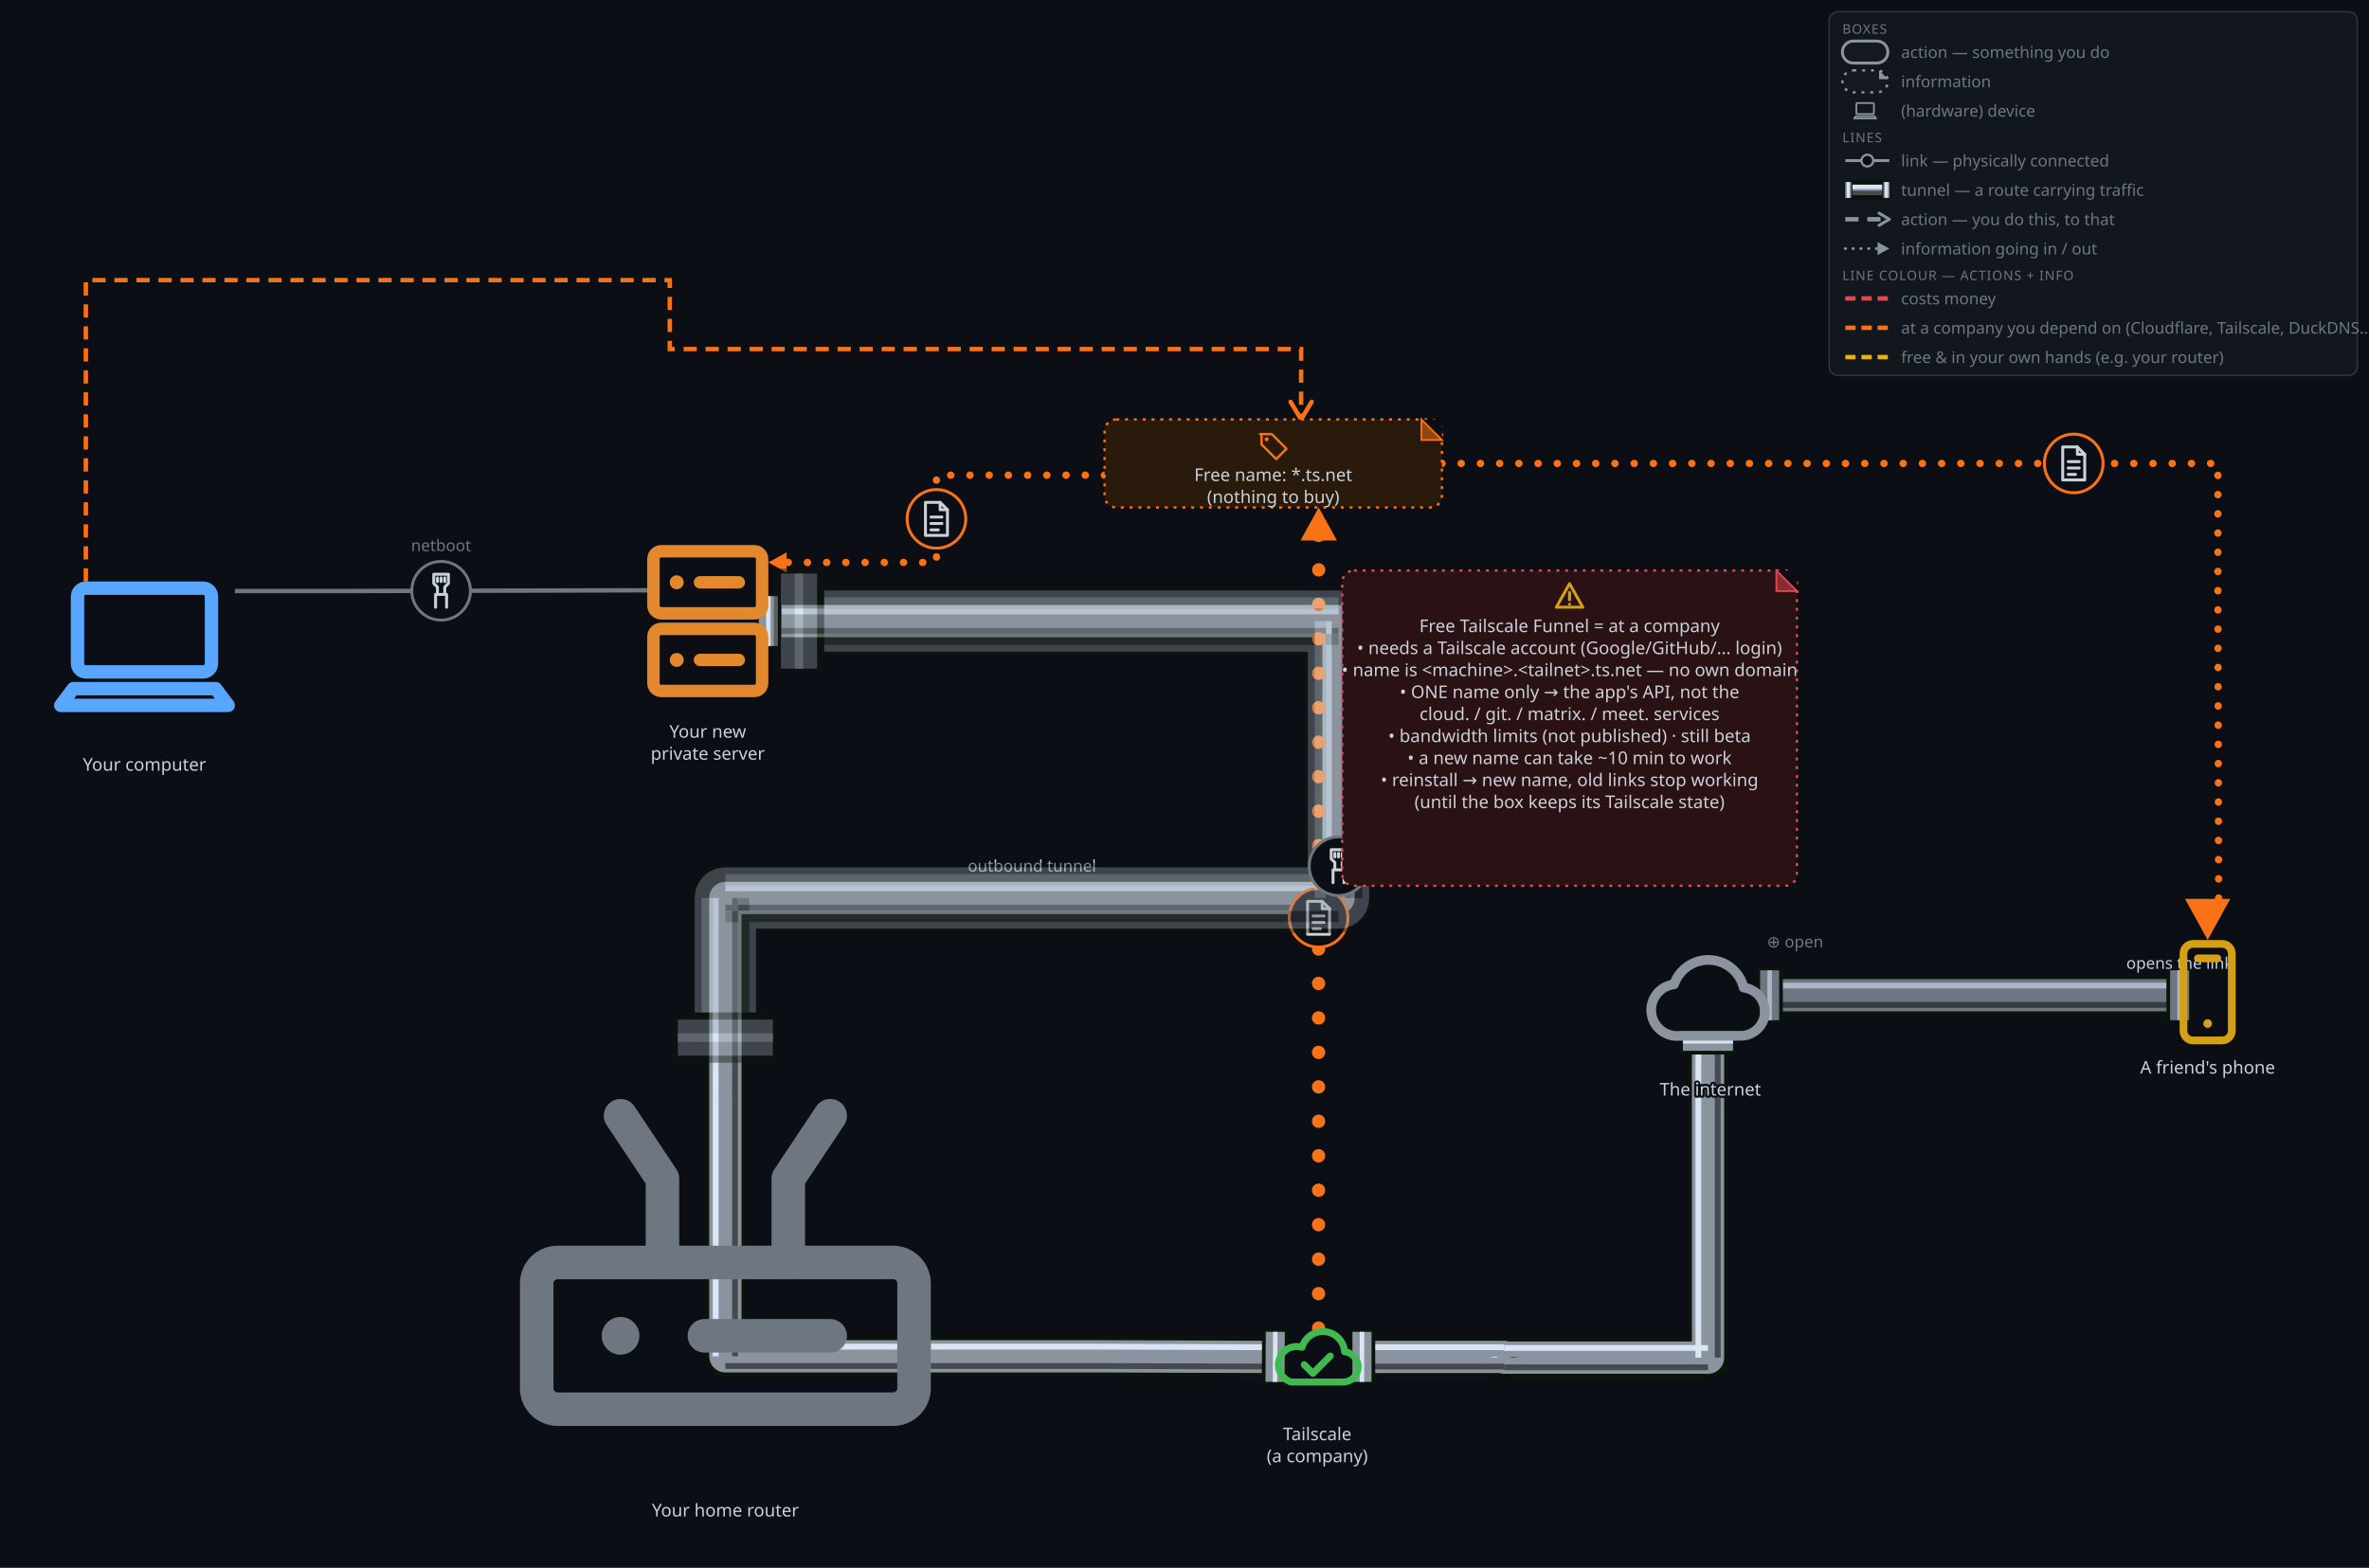
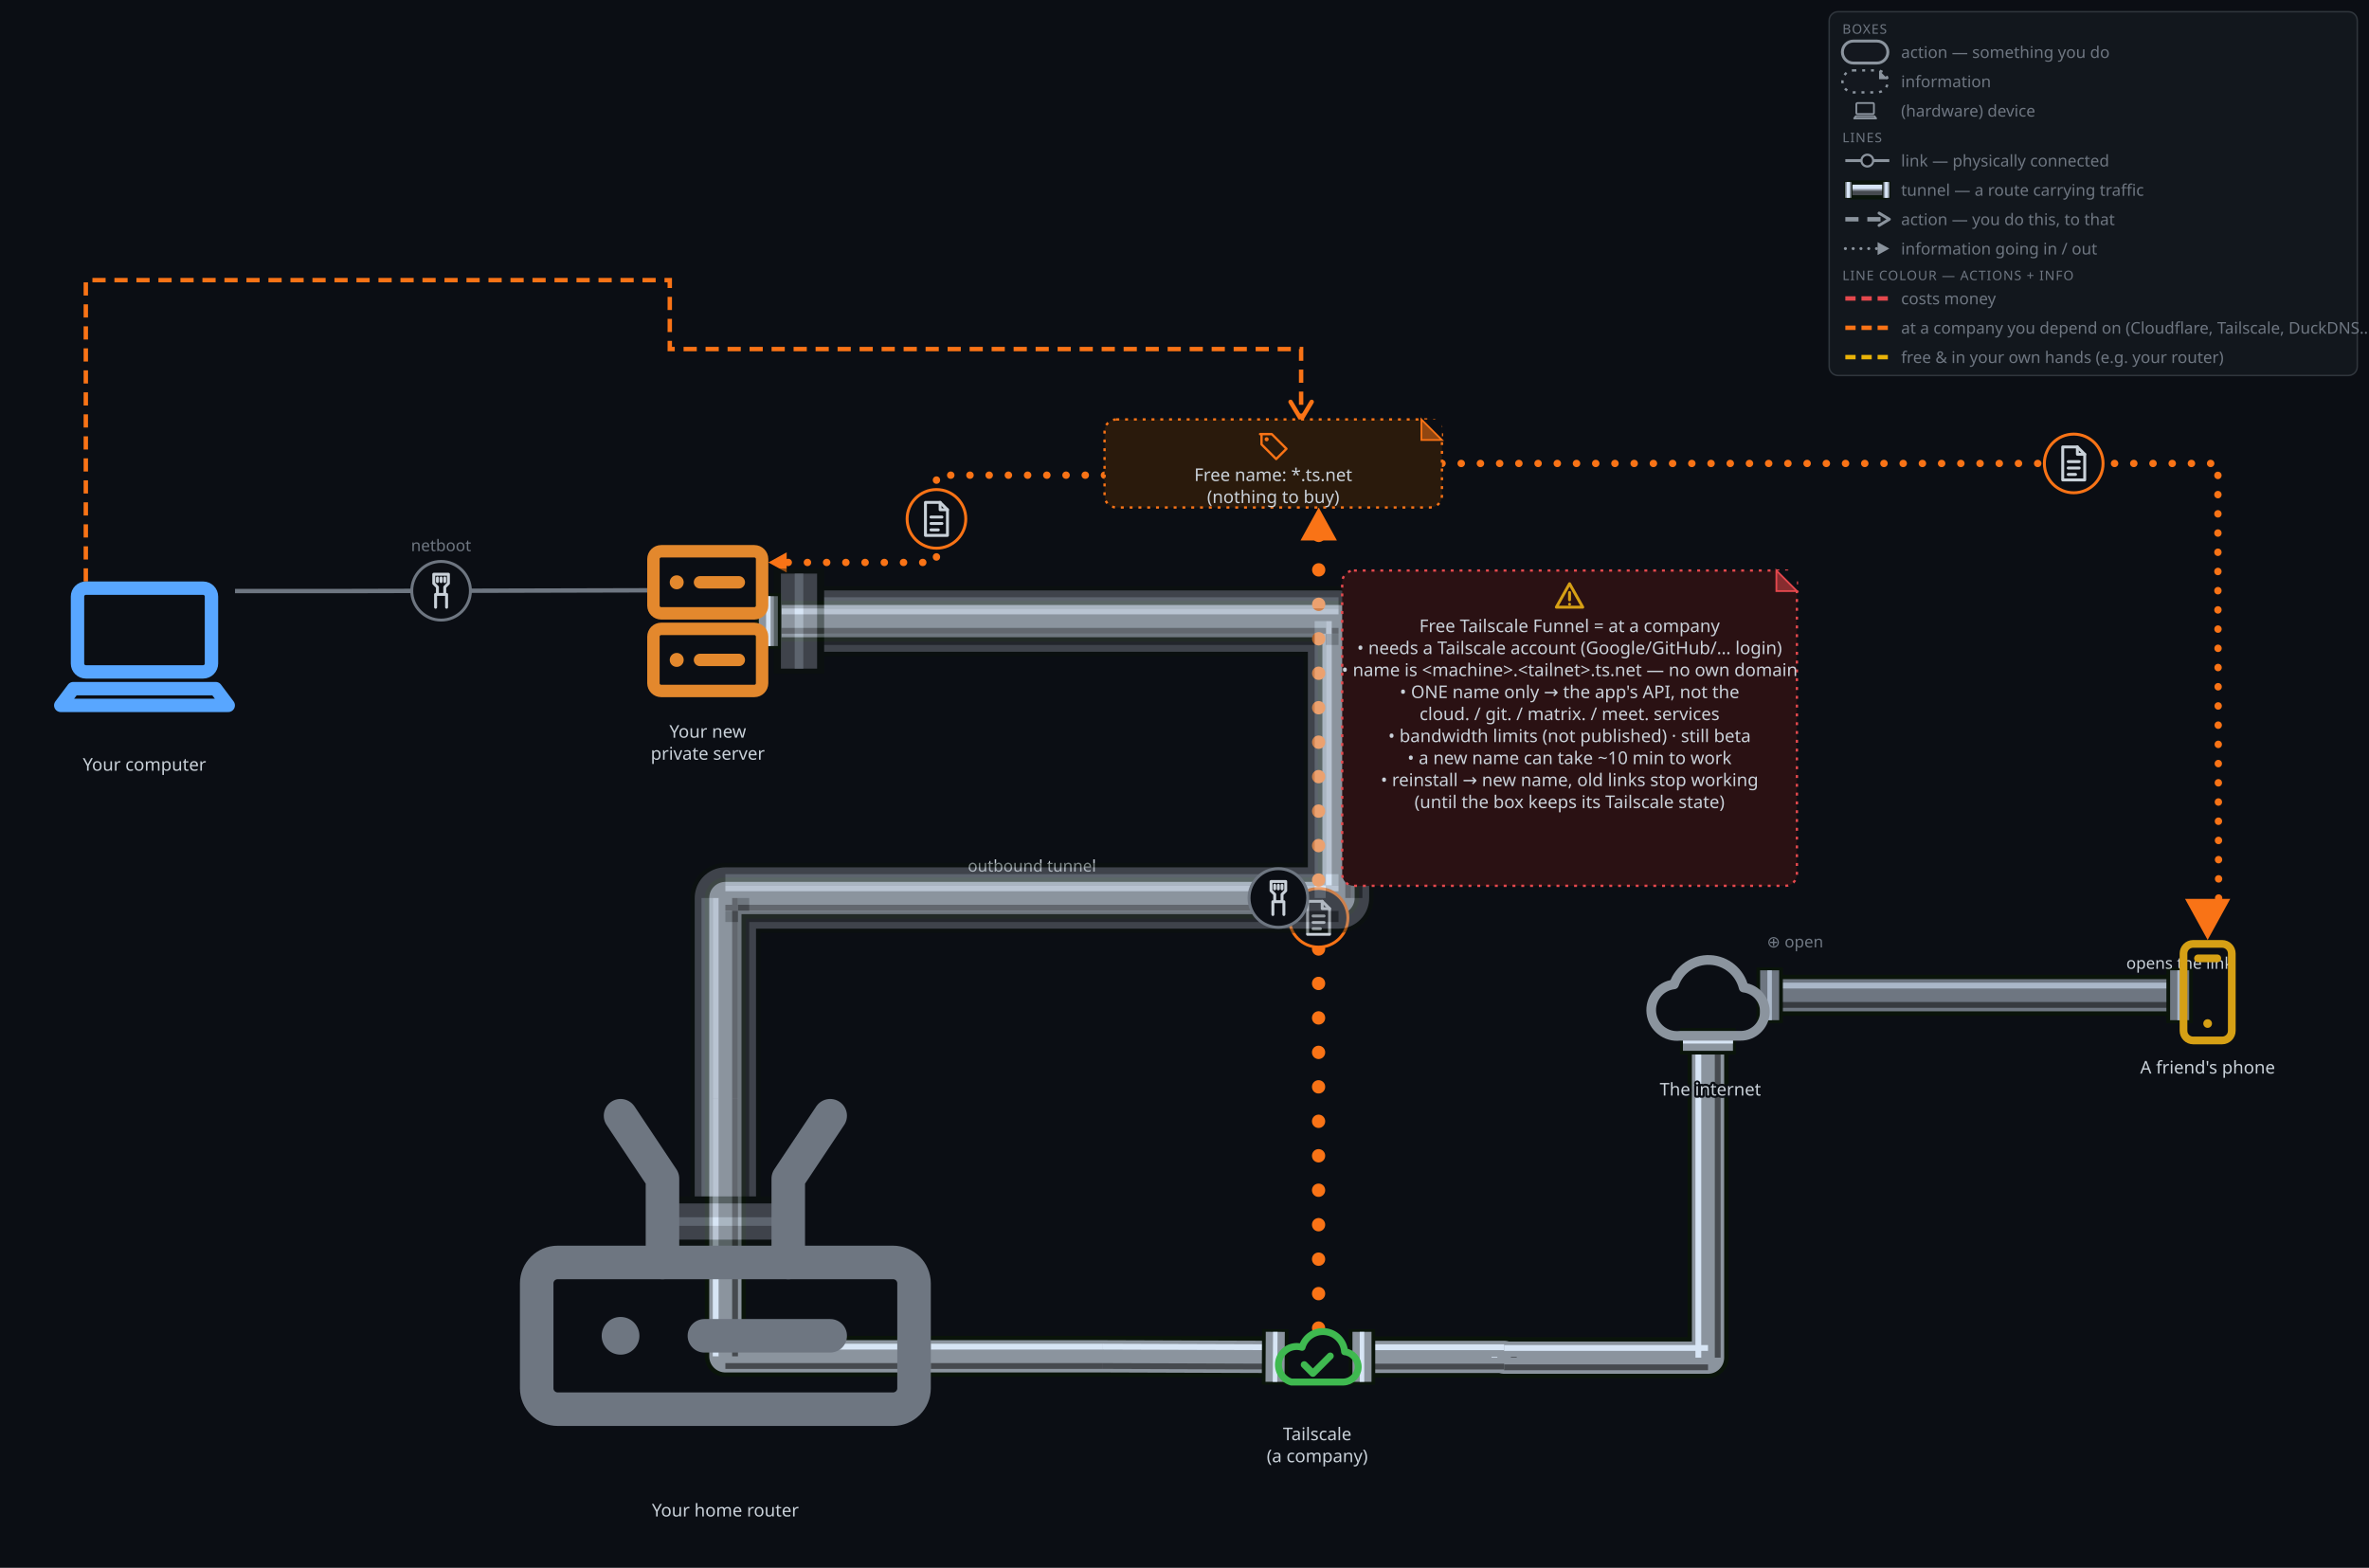
<svg xmlns="http://www.w3.org/2000/svg" viewBox="23 -421 1615 1069" width="1615" height="1069" font-family="ui-sans-serif, system-ui, sans-serif">
  <defs>
    <marker id="arrow" viewBox="0 0 10 10" refX="9" refY="5" markerWidth="7" markerHeight="7" orient="auto-start-reverse">
      <path d="M0,0 L10,5 L0,10 z" fill="#6e7681" />
    </marker>
    <symbol id="ic-laptop" data-bbox="1.2 4.2 21.6 15.6" viewBox="0 0 24 24" fill="none" stroke="currentColor" stroke-width="1.6" stroke-linecap="round" stroke-linejoin="round">
      <rect x="4" y="5" width="16" height="10" rx="1" />
      <path d="M2 19h20l-1.5-2H3.5L2 19Z" />
    </symbol>
    <symbol id="ic-server" data-bbox="4.2 2.2 15.6 19.6" viewBox="0 0 24 24" fill="none" stroke="currentColor" stroke-width="1.6" stroke-linecap="round" stroke-linejoin="round">
      <rect x="5" y="3" width="14" height="8" rx="1" />
      <rect x="5" y="13" width="14" height="8" rx="1" />
      <circle cx="8" cy="7" r=".9" fill="currentColor" stroke="none" />
      <circle cx="8" cy="17" r=".9" fill="currentColor" stroke="none" />
      <path d="M11 7h5M11 17h5" />
    </symbol>
    <symbol id="ic-router" data-bbox="2.2 5.2 19.6 15.6" viewBox="0 0 24 24" fill="none" stroke="currentColor" stroke-width="1.6" stroke-linecap="round" stroke-linejoin="round">
      <rect x="3" y="13" width="18" height="7" rx="1" />
      <circle cx="7" cy="16.5" r=".9" fill="currentColor" stroke="none" />
      <path d="M11 16.5h6M9 13V9M15 13V9M9 9l-2-3M15 9l2-3" />
    </symbol>
    <symbol id="ic-cloud" data-bbox="1.4 4.7 20.4 14.2" viewBox="0 0 24 24" fill="none" stroke="currentColor" stroke-width="1.6" stroke-linecap="round" stroke-linejoin="round">
      <path d="M7 18h10a4 4 0 0 0 .5-7.97A6 6 0 0 0 6 9.5 3.5 3.5 0 0 0 7 18Z" />
    </symbol>
    <symbol id="ic-phone" data-bbox="6.2 1.2 11.6 21.6" viewBox="0 0 24 24" fill="none" stroke="currentColor" stroke-width="1.6" stroke-linecap="round" stroke-linejoin="round">
      <rect x="7" y="2" width="10" height="20" rx="2" />
      <path d="M10 5h4" />
      <circle cx="12" cy="18.5" r=".9" fill="currentColor" stroke="none" />
    </symbol>
    <symbol id="ic-usb" data-bbox="8.2 2.6 7.6 19.2" viewBox="0 0 24 24" fill="none" stroke="currentColor" stroke-width="1.6" stroke-linecap="round" stroke-linejoin="round">
      <rect x="9" y="8" width="6" height="13" rx="1" />
      <path d="M10 8V4h4v4" />
      <path d="M12 11v4" />
      <circle cx="12" cy="4" r=".6" fill="currentColor" stroke="none" />
    </symbol>
    <symbol id="ic-ethernet" data-bbox="7.2 2.2 9.6 19.6" viewBox="0 0 24 24" fill="none" stroke="currentColor" stroke-width="1.6" stroke-linecap="round" stroke-linejoin="round">
      <path d="M8 3h8v5l-2 2v4h-4v-4L8 8V3Z" />
      <path d="M9 21v-7M15 21v-7" />
      <path d="M10 5v2M12 5v2M14 5v2" />
    </symbol>
    <symbol id="ic-wifi" data-bbox="3.2 5.4 17.6 15.4" viewBox="0 0 24 24" fill="none" stroke="currentColor" stroke-width="1.6" stroke-linecap="round" stroke-linejoin="round">
      <path d="M4 9a13 13 0 0 1 16 0" />
      <path d="M7 12.5a8.5 8.5 0 0 1 10 0" />
      <path d="M10 16a4 4 0 0 1 4 0" />
      <circle cx="12" cy="19" r="1" fill="currentColor" stroke="none" />
    </symbol>
    <symbol id="ic-safe" data-bbox="2.2 3.2 19.6 17.6" viewBox="0 0 24 24" fill="none" stroke="currentColor" stroke-width="1.6" stroke-linecap="round" stroke-linejoin="round">
      <rect x="3" y="4" width="18" height="16" rx="1.5" />
      <circle cx="11" cy="12" r="4" />
      <path d="M11 12l2-2" />
      <path d="M18 9v6" />
    </symbol>
    <symbol id="ic-relay" data-bbox="2.3 3.6 20 13.2" viewBox="0 0 24 24" fill="none" stroke="currentColor" stroke-width="1.6" stroke-linecap="round" stroke-linejoin="round">
      <path d="M6 16h12a3.5 3.5 0 0 0 .3-6.98A5 5 0 0 0 8.5 8 3 3 0 0 0 6 16Z" />
      <path d="M9 12l2 2 4-4" />
    </symbol>
    <symbol id="ic-tor" data-bbox="6.2 2.2 11.6 16.6" viewBox="0 0 24 24" fill="none" stroke="currentColor" stroke-width="1.6" stroke-linecap="round" stroke-linejoin="round">
      <path d="M12 3c-3 3-5 6-5 10a5 5 0 0 0 10 0c0-4-2-7-5-10Z" />
      <path d="M12 9c-1.5 1.5-2 3-2 4a2 2 0 0 0 4 0c0-1-.5-2.5-2-4Z" />
    </symbol>
    <symbol id="ic-onion" data-bbox="4.7 1.2 14.6 20.6" viewBox="0 0 24 24" fill="none" stroke="currentColor" stroke-width="1.6" stroke-linecap="round" stroke-linejoin="round">
      <path d="M12 21c-4 0-6.5-2.8-6.5-6 0-4.2 3.5-6.5 6.5-11 3 4.5 6.5 6.8 6.5 11 0 3.2-2.5 6-6.5 6Z" />
      <path d="M9.3 13.5c-.2 2 .6 4 2.7 4.5M14.7 13.5c.2 2-.6 4-2.7 4.5" />
      <path d="M12 4.5l1.6-2.5M12 4.5l-1.6-2.5" />
    </symbol>
    <symbol id="ic-gear" data-bbox="1.2 1.2 21.6 21.6" viewBox="0 0 24 24" fill="none" stroke="currentColor" stroke-width="1.6" stroke-linecap="round" stroke-linejoin="round">
      <circle cx="12" cy="12" r="3.2" />
      <path d="M12 2v3M12 19v3M2 12h3M19 12h3M4.9 4.9l2.1 2.1M17 17l2.1 2.1M19.1 4.9L17 7M7 17l-2.1 2.1" />
    </symbol>
    <symbol id="ic-block" data-bbox="1.9 1.9 20.2 20.2" viewBox="0 0 24 24" fill="none" stroke="#f85149" stroke-width="2.2" stroke-linecap="round">
      <circle cx="12" cy="12" r="9" />
      <path d="M5.6 5.6l12.8 12.8" />
    </symbol>
    <symbol id="ic-pipe" data-bbox="3.2 7.2 17.6 15.6" viewBox="0 0 24 24" fill="none" stroke="currentColor" stroke-width="1.6" stroke-linejoin="round">
      <rect x="4" y="8" width="16" height="5" rx="1" />
      <rect x="6.5" y="13" width="11" height="9" />
    </symbol>
    <symbol id="ic-gate" data-bbox="3.2 3.2 17.6 17.6" viewBox="0 0 24 24" fill="none" stroke="currentColor" stroke-width="1.6" stroke-linecap="round" stroke-linejoin="round">
      <rect x="4" y="4" width="16" height="16" rx="1" />
      <path d="M14 4v16" />
      <path d="M14 4l5 3v10l-5 3" />
      <circle cx="16.5" cy="12" r=".9" fill="currentColor" stroke="none" />
    </symbol>
    <symbol id="ic-warn" data-bbox="2 2 20 18" viewBox="0 0 24 24" fill="none" stroke="#d6a015" stroke-width="2" stroke-linecap="round" stroke-linejoin="round">
      <path d="M12 3l9 16H3L12 3Z" />
      <path d="M12 9v5" />
      <circle cx="12" cy="17" r="1" fill="#d6a015" stroke="none" />
    </symbol>
    <symbol id="ic-doc" data-bbox="5.2 2.2 13.6 19.6" viewBox="0 0 24 24" fill="none" stroke="currentColor" stroke-width="1.6" stroke-linecap="round" stroke-linejoin="round">
      <path d="M6 3h8l4 4v14H6V3Z" />
      <path d="M14 3v4h4" />
      <path d="M9 11h6M9 14.5h6M9 18h4" />
    </symbol>
    <symbol id="ic-port" data-bbox="2.1 3.1 19.8 17.8" viewBox="0 0 24 24" fill="none" stroke="currentColor" stroke-width="1.8" stroke-linecap="round" stroke-linejoin="round">
      <rect x="3" y="4" width="18" height="16" rx="2.5" />
      <path d="M7.5 16.5V10h2V8h5v2h2v6.5Z" />
      <path d="M10 13.5v1.5M12 13.5v1.5M14 13.5v1.5" />
    </symbol>
    <symbol id="ic-barrier" data-bbox="2 2.9 19.8 18.6" viewBox="0 0 24 24" stroke="none">
      <path d="M4 20V10.5a2 2 0 0 1 2-2h0a2 2 0 0 1 2 2V20Z" fill="#c9d1d9" />
      <rect x="2" y="19" width="8" height="2.5" rx=".8" fill="#c9d1d9" />
      <path d="M5.2 10.4L20.2 2.9L21.8 6.1L6.8 13.6Z" fill="#a3c55a" />
      <path d="M10.6 9.4l1.6-.8.6 2-1.6.8ZM14.4 7.5l1.6-.8.6 2-1.6.8ZM18.2 5.6l1.6-.8.6 2-1.6.8Z" fill="#0b0e14" />
      <circle cx="6.6" cy="11.9" r="1.1" fill="#0b0e14" />
    </symbol>
    <symbol id="ic-hammer" data-bbox="2.7 2.3 19.6 18.2" viewBox="0 0 24 24" fill="none" stroke="currentColor" stroke-width="1.8" stroke-linecap="round" stroke-linejoin="round">
      <path d="M10.2 6.8l3.6-3.6 4.6 4.6-3.6 3.6Z" />
      <path d="M12.2 8.8L3.6 17.4" />
      <path d="M15.4 14.6h4.2M17.5 14.6v5" />
      <path d="M12.8 19.6h8.6" />
    </symbol>
    <symbol id="ic-tag" data-bbox="2.2 3.2 19.6 18.6" viewBox="0 0 24 24" fill="none" stroke="currentColor" stroke-width="1.6" stroke-linecap="round" stroke-linejoin="round">
      <path d="M3 4h8l10 10-7 7L4 11V4Z" />
      <circle cx="7.5" cy="7.5" r="1.4" fill="currentColor" stroke="none" />
    </symbol>
    <symbol id="ic-cart" data-bbox="2.2 3.2 17.6 17.9" viewBox="0 0 24 24" fill="none" stroke="currentColor" stroke-width="1.6" stroke-linecap="round" stroke-linejoin="round">
      <path d="M3 4h2l2.2 10.5h10l1.8-7.5H6" />
      <circle cx="9.5" cy="19" r="1.3" />
      <circle cx="16.5" cy="19" r="1.3" />
    </symbol>
    <symbol id="ic-tornode" data-bbox="2.2 2.2 19.6 19.6" viewBox="0 0 24 24" fill="none" stroke="currentColor" stroke-width="1.6" stroke-linecap="round" stroke-linejoin="round">
      <circle cx="12" cy="12" r="4" />
      <path d="M12 3v3M12 18v3M3 12h3M18 12h3M5.6 5.6l2.1 2.1M16.3 16.3l2.1 2.1M18.4 5.6l-2.1 2.1M7.7 16.3l-2.1 2.1" />
    </symbol>
  </defs>
  <rect x="23" y="-421" width="1615" height="1069" fill="#0b0e14" />
  <path d="M 183.2 -18.0 L 257.7 -18.0 L 464.2 -18.5" fill="none" stroke="#6e7681" stroke-width="3" />
  <circle cx="323.7" cy="-18.2" r="20" fill="#0b0e14" stroke="#6e7681" stroke-width="2" />
  <use href="#ic-ethernet" x="308.7" y="-33.2" width="30" height="30" style="color:#c9d1d9" />
  <text x="323.7" y="-45.2" text-anchor="middle" font-size="11" paint-order="stroke" stroke="#0b0e14" stroke-width="3" stroke-linejoin="round" fill="#6e7681">netboot</text>
  <path d="M 1508.9 257.6 L 1229.4 257.6" fill="none" stroke="#0a140a" stroke-width="28" stroke-linejoin="round" />
  <path d="M 1508.9 257.6 L 1229.4 257.6" fill="none" stroke="#6e7681" stroke-width="22" stroke-linejoin="round" />
  <line x1="1508.9" y1="251.0" x2="1229.4" y2="251.0" stroke="#aab7c8" stroke-width="3.96" />
  <line x1="1508.9" y1="264.2" x2="1229.4" y2="264.2" stroke="#373b40" stroke-width="3.96" />
  <line x1="1508.9" y1="238.7" x2="1508.9" y2="276.5" stroke="#0a140a" stroke-width="18.04" />
  <line x1="1508.9" y1="240.6" x2="1508.9" y2="274.6" stroke="#6e7681" stroke-width="12.98" />
  <line x1="1508.9" y1="240.6" x2="1508.9" y2="274.6" stroke="#aab7c8" stroke-width="3.08" />
  <line x1="1229.4" y1="276.5" x2="1229.4" y2="238.7" stroke="#0a140a" stroke-width="18.04" />
  <line x1="1229.4" y1="274.6" x2="1229.4" y2="240.6" stroke="#6e7681" stroke-width="12.98" />
  <line x1="1229.4" y1="274.6" x2="1229.4" y2="240.6" stroke="#aab7c8" stroke-width="3.08" />
  <text x="1508.9" y="239.6" text-anchor="middle" font-size="11" fill="#c9d1d9">opens the link</text>
  <path d="M 546.8 2.5 L 935.5 2.5 L 935.5 191.3 L 517.5 191.3 L 517.5 328.3 L 517.5 439.8 L 517.5 503.8 L 657.6 503.8 L 774.9 503.8 L 892.3 504.2" fill="none" stroke="#0a140a" stroke-width="28" stroke-linejoin="round" />
  <path d="M 546.8 2.5 L 935.5 2.5 L 935.5 191.3 L 517.5 191.3 L 517.5 328.3 L 517.5 439.8 L 517.5 503.8 L 657.6 503.8 L 774.9 503.8 L 892.3 504.2" fill="none" stroke="#8b949e" stroke-width="22" stroke-linejoin="round" />
  <line x1="546.8" y1="-4.1" x2="935.5" y2="-4.1" stroke="#d7e5f5" stroke-width="3.96" />
  <line x1="546.8" y1="9.1" x2="935.5" y2="9.1" stroke="#464a4f" stroke-width="3.96" />
  <line x1="928.9" y1="2.5" x2="928.9" y2="191.3" stroke="#d7e5f5" stroke-width="3.96" />
  <line x1="942.1" y1="2.5" x2="942.1" y2="191.3" stroke="#464a4f" stroke-width="3.96" />
  <line x1="935.5" y1="184.7" x2="517.5" y2="184.7" stroke="#d7e5f5" stroke-width="3.96" />
  <line x1="935.5" y1="197.9" x2="517.5" y2="197.9" stroke="#464a4f" stroke-width="3.96" />
  <line x1="510.9" y1="191.3" x2="510.9" y2="328.3" stroke="#d7e5f5" stroke-width="3.96" />
  <line x1="524.1" y1="191.3" x2="524.1" y2="328.3" stroke="#464a4f" stroke-width="3.96" />
  <line x1="510.9" y1="328.3" x2="510.9" y2="439.8" stroke="#d7e5f5" stroke-width="3.96" />
  <line x1="524.1" y1="328.3" x2="524.1" y2="439.8" stroke="#464a4f" stroke-width="3.96" />
  <line x1="510.9" y1="439.8" x2="510.9" y2="503.8" stroke="#d7e5f5" stroke-width="3.96" />
  <line x1="524.1" y1="439.8" x2="524.1" y2="503.8" stroke="#464a4f" stroke-width="3.96" />
  <line x1="517.5" y1="497.2" x2="657.6" y2="497.2" stroke="#d7e5f5" stroke-width="3.96" />
  <line x1="517.5" y1="510.4" x2="657.6" y2="510.4" stroke="#464a4f" stroke-width="3.96" />
  <line x1="657.6" y1="497.2" x2="774.9" y2="497.2" stroke="#d7e5f5" stroke-width="3.96" />
  <line x1="657.6" y1="510.4" x2="774.9" y2="510.4" stroke="#464a4f" stroke-width="3.96" />
  <line x1="774.9" y1="497.2" x2="892.3" y2="497.6" stroke="#d7e5f5" stroke-width="3.96" />
  <line x1="774.9" y1="510.4" x2="892.3" y2="510.8" stroke="#464a4f" stroke-width="3.96" />
  <line x1="546.8" y1="21.4" x2="546.8" y2="-16.4" stroke="#0a140a" stroke-width="18.04" />
  <line x1="546.8" y1="19.5" x2="546.8" y2="-14.5" stroke="#8b949e" stroke-width="12.98" />
  <line x1="546.8" y1="19.5" x2="546.8" y2="-14.5" stroke="#d7e5f5" stroke-width="3.08" />
  <line x1="892.4" y1="485.3" x2="892.2" y2="523.1" stroke="#0a140a" stroke-width="18.04" />
  <line x1="892.4" y1="487.1" x2="892.2" y2="521.2" stroke="#8b949e" stroke-width="12.98" />
  <line x1="892.4" y1="487.1" x2="892.2" y2="521.2" stroke="#d7e5f5" stroke-width="3.08" />
  <text x="726.5" y="173.3" text-anchor="middle" font-size="11" fill="#c9d1d9">outbound tunnel</text>
  <path d="M 951.5 504.2 L 1048.4 504.2 L 1048.4 504.7 L 1187.4 504.7 L 1187.4 289.0" fill="none" stroke="#0a140a" stroke-width="28" stroke-linejoin="round" />
  <path d="M 951.5 504.2 L 1048.4 504.2 L 1048.4 504.7 L 1187.4 504.7 L 1187.4 289.0" fill="none" stroke="#8b949e" stroke-width="22" stroke-linejoin="round" />
  <line x1="951.5" y1="497.6" x2="1048.4" y2="497.6" stroke="#d7e5f5" stroke-width="3.96" />
  <line x1="951.5" y1="510.8" x2="1048.4" y2="510.8" stroke="#464a4f" stroke-width="3.96" />
  <line x1="1041.8" y1="504.2" x2="1041.8" y2="504.7" stroke="#d7e5f5" stroke-width="3.96" />
  <line x1="1055.0" y1="504.2" x2="1055.0" y2="504.7" stroke="#464a4f" stroke-width="3.96" />
  <line x1="1048.4" y1="498.1" x2="1187.4" y2="498.1" stroke="#d7e5f5" stroke-width="3.96" />
  <line x1="1048.4" y1="511.3" x2="1187.4" y2="511.3" stroke="#464a4f" stroke-width="3.96" />
  <line x1="1180.8" y1="504.7" x2="1180.8" y2="289.0" stroke="#d7e5f5" stroke-width="3.96" />
  <line x1="1194.0" y1="504.7" x2="1194.0" y2="289.0" stroke="#464a4f" stroke-width="3.96" />
  <line x1="951.5" y1="523.1" x2="951.5" y2="485.3" stroke="#0a140a" stroke-width="18.04" />
  <line x1="951.5" y1="521.2" x2="951.5" y2="487.1" stroke="#8b949e" stroke-width="12.98" />
  <line x1="951.5" y1="521.2" x2="951.5" y2="487.1" stroke="#d7e5f5" stroke-width="3.08" />
  <line x1="1168.4" y1="289.0" x2="1206.3" y2="289.0" stroke="#0a140a" stroke-width="18.04" />
  <line x1="1170.3" y1="289.0" x2="1204.4" y2="289.0" stroke="#8b949e" stroke-width="12.98" />
  <line x1="1170.3" y1="289.0" x2="1204.4" y2="289.0" stroke="#d7e5f5" stroke-width="3.08" />
  <path d="M 921.9 484.6 L 921.9 204.8 L 922.0 -57.0" fill="none" stroke="#f97316" stroke-width="9" stroke-dasharray="0.1 23.4" stroke-linecap="round" />
  <polygon points="922.0,-75.0 934.4,-52.5 909.6,-52.5" fill="#f97316" />
  <circle cx="921.9" cy="204.8" r="20" fill="#0b0e14" stroke="#f97316" stroke-width="2" />
  <use href="#ic-doc" x="906.9" y="189.8" width="30" height="30" style="color:#c9d1d9" />
  <path d="M 81.5 -24.5 L 81.5 -230.0 L 479.6 -230.0 L 479.6 -183.0 L 910.0 -183.0 L 910.0 -136.8" fill="none" stroke="#f97316" stroke-width="3" stroke-dasharray="9 6" />
  <polyline points="902.8,-147.0 910.0,-135.0 917.2,-147.0" fill="none" stroke="#f97316" stroke-width="3" stroke-linecap="round" stroke-linejoin="round" />
  <path d="M 776.0 -97.0 L 661.4 -97.0 L 661.4 -37.5 L 556.8 -37.5" fill="none" stroke="#f97316" stroke-width="5" stroke-dasharray="0.1 13" stroke-linecap="round" />
  <polygon points="546.8,-37.5 559.3,-44.4 559.3,-30.6" fill="#f97316" />
  <circle cx="661.4" cy="-67.2" r="20" fill="#0b0e14" stroke="#f97316" stroke-width="2" />
  <use href="#ic-doc" x="646.4" y="-82.2" width="30" height="30" style="color:#c9d1d9" />
  <path d="M 1006.0 -105.0 L 1535.0 -105.0 L 1535.0 -13.0 L 1535.5 199.5 L 1528.0 199.5 L 1528.0 199.5" fill="none" stroke="#f97316" stroke-width="5" stroke-dasharray="0.1 13" stroke-linecap="round" />
  <polygon points="1528.0,219.9 1512.6,191.9 1543.4,191.9" fill="#f97316" />
  <circle cx="1436.7" cy="-105.0" r="20" fill="#0b0e14" stroke="#f97316" stroke-width="2" />
  <use href="#ic-doc" x="1421.7" y="-120.0" width="30" height="30" style="color:#c9d1d9" />
  <g opacity="0.4">
-     <path d="M 567.7 2.5 L 935.5 2.5 L 935.5 191.3 L 517.5 191.3 L 517.5 286.5" fill="none" stroke="#0a140a" stroke-width="47.8" stroke-linejoin="round" />
-     <path d="M 567.7 2.5 L 935.5 2.5 L 935.5 191.3 L 517.5 191.3 L 517.5 286.5" fill="none" stroke="#8b949e" stroke-width="41.8" stroke-linejoin="round" />
+     <path d="M 567.7 2.5 L 935.5 2.5 L 935.5 191.3 L 517.5 191.3 L 517.5 411.9" fill="none" stroke="#0a140a" stroke-width="47.8" stroke-linejoin="round" />
+     <path d="M 567.7 2.5 L 935.5 2.5 L 935.5 191.3 L 517.5 191.3 L 517.5 411.9" fill="none" stroke="#8b949e" stroke-width="41.8" stroke-linejoin="round" />
    <line x1="567.7" y1="-10.0" x2="935.5" y2="-10.0" stroke="#d7e5f5" stroke-width="7.524" />
    <line x1="567.7" y1="15.0" x2="935.5" y2="15.0" stroke="#464a4f" stroke-width="7.524" />
    <line x1="923.0" y1="2.5" x2="923.0" y2="191.3" stroke="#d7e5f5" stroke-width="7.524" />
    <line x1="948.0" y1="2.5" x2="948.0" y2="191.3" stroke="#464a4f" stroke-width="7.524" />
    <line x1="935.5" y1="178.8" x2="517.5" y2="178.8" stroke="#d7e5f5" stroke-width="7.524" />
    <line x1="935.5" y1="203.9" x2="517.5" y2="203.9" stroke="#464a4f" stroke-width="7.524" />
-     <line x1="505.0" y1="191.3" x2="505.0" y2="286.5" stroke="#d7e5f5" stroke-width="7.524" />
-     <line x1="530.0" y1="191.3" x2="530.0" y2="286.5" stroke="#464a4f" stroke-width="7.524" />
+     <line x1="505.0" y1="191.3" x2="505.0" y2="411.9" stroke="#d7e5f5" stroke-width="7.524" />
+     <line x1="530.0" y1="191.3" x2="530.0" y2="411.9" stroke="#464a4f" stroke-width="7.524" />
    <line x1="567.7" y1="38.4" x2="567.7" y2="-33.4" stroke="#0a140a" stroke-width="34.276" />
    <line x1="567.7" y1="34.9" x2="567.7" y2="-29.9" stroke="#8b949e" stroke-width="24.662" />
    <line x1="567.7" y1="34.9" x2="567.7" y2="-29.9" stroke="#d7e5f5" stroke-width="5.852" />
-     <line x1="553.4" y1="286.5" x2="481.6" y2="286.5" stroke="#0a140a" stroke-width="34.276" />
-     <line x1="549.9" y1="286.5" x2="485.1" y2="286.5" stroke="#8b949e" stroke-width="24.662" />
-     <line x1="549.9" y1="286.5" x2="485.1" y2="286.5" stroke="#d7e5f5" stroke-width="5.852" />
+     <line x1="553.4" y1="411.9" x2="481.6" y2="411.9" stroke="#0a140a" stroke-width="34.276" />
+     <line x1="549.9" y1="411.9" x2="485.1" y2="411.9" stroke="#8b949e" stroke-width="24.662" />
+     <line x1="549.9" y1="411.9" x2="485.1" y2="411.9" stroke="#d7e5f5" stroke-width="5.852" />
  </g>
-   <circle cx="935.5" cy="169.6" r="20" fill="#0b0e14" stroke="#6e7681" stroke-width="2" />
-   <use href="#ic-ethernet" x="920.5" y="154.6" width="30" height="30" style="color:#c9d1d9" />
+   <circle cx="894.5" cy="191.3" r="20" fill="#0b0e14" stroke="#6e7681" stroke-width="2" />
+   <use href="#ic-ethernet" x="879.5" y="176.3" width="30" height="30" style="color:#c9d1d9" />
  <use href="#ic-laptop" x="53.0" y="-48.5" width="137.0" height="137.0" style="color:#58a6ff" />
  <text x="121.5" y="104.5" text-anchor="middle" font-size="12" paint-order="stroke" stroke="#0b0e14" stroke-width="3" stroke-linejoin="round" fill="#c9d1d9">Your computer</text>
  <use href="#ic-server" x="442.0" y="-61.0" width="127.0" height="127.0" style="color:#e3882d" />
  <text x="505.5" y="82.0" text-anchor="middle" font-size="12" paint-order="stroke" stroke="#0b0e14" stroke-width="3" stroke-linejoin="round" fill="#c9d1d9">Your new</text>
  <text x="505.5" y="97.0" text-anchor="middle" font-size="12" paint-order="stroke" stroke="#0b0e14" stroke-width="3" stroke-linejoin="round" fill="#c9d1d9">private server</text>
  <use href="#ic-router" x="346.0" y="254.0" width="343.0" height="343.0" style="color:#6e7681" />
  <text x="517.5" y="613.0" text-anchor="middle" font-size="12" paint-order="stroke" stroke="#0b0e14" stroke-width="3" stroke-linejoin="round" fill="#c9d1d9">Your home router</text>
  <use href="#ic-cloud" x="1139.5" y="211.0" width="99.0" height="99.0" style="color:#8b949e" />
  <text x="1189.0" y="326.0" text-anchor="middle" font-size="12" paint-order="stroke" stroke="#0b0e14" stroke-width="3" stroke-linejoin="round" fill="#c9d1d9">The internet</text>
  <text x="1266" y="225" text-anchor="end" font-size="11" fill="#6e7681">⊕ open</text>
  <use href="#ic-phone" x="1488.5" y="216.0" width="79.0" height="79.0" style="color:#d6a015" />
  <text x="1528.0" y="311.0" text-anchor="middle" font-size="12" paint-order="stroke" stroke="#0b0e14" stroke-width="3" stroke-linejoin="round" fill="#c9d1d9">A friend's phone</text>
  <use href="#ic-relay" x="885.5" y="474.0" width="71.0" height="71.0" style="color:#3fb950" />
  <text x="921.0" y="561.0" text-anchor="middle" font-size="12" paint-order="stroke" stroke="#0b0e14" stroke-width="3" stroke-linejoin="round" fill="#c9d1d9">Tailscale</text>
  <text x="921.0" y="576.0" text-anchor="middle" font-size="12" paint-order="stroke" stroke="#0b0e14" stroke-width="3" stroke-linejoin="round" fill="#c9d1d9">(a company)</text>
  <rect x="776" y="-135" width="230" height="60" rx="8" ry="8" fill="#2a1a0c" stroke="#f97316" stroke-width="1.6" stroke-dasharray="2 4" />
  <path d="M 992 -135 L 1006 -121 L 1006 -135 Z" fill="#0b0e14" />
  <path d="M 992 -135 L 992 -121 L 1006 -121 Z" fill="#f97316" fill-opacity="0.5" stroke="#f97316" stroke-width="1.2" />
  <use href="#ic-tag" x="879.0" y="-129" width="24" height="24" style="color:#f97316" />
  <text x="891.0" y="-93.0" text-anchor="middle" font-size="12" fill="#c9d1d9">Free name: *.ts.net</text>
  <text x="891.0" y="-78.0" text-anchor="middle" font-size="12" fill="#c9d1d9">(nothing to buy)</text>
  <rect x="938" y="-32" width="310" height="215" rx="8" ry="8" fill="#2a1113" stroke="#e5484d" stroke-width="1.6" stroke-dasharray="2 4" />
  <path d="M 1234 -32 L 1248 -18 L 1248 -32 Z" fill="#0b0e14" />
  <path d="M 1234 -32 L 1234 -18 L 1248 -18 Z" fill="#e5484d" fill-opacity="0.5" stroke="#e5484d" stroke-width="1.2" />
  <use href="#ic-warn" x="1081.0" y="-26" width="24" height="24" style="color:#e5484d" />
  <text x="1093.0" y="10.0" text-anchor="middle" font-size="12" fill="#c9d1d9">Free Tailscale Funnel = at a company</text>
  <text x="1093.0" y="25.0" text-anchor="middle" font-size="12" fill="#c9d1d9">• needs a Tailscale account (Google/GitHub/… login)</text>
  <text x="1093.0" y="40.0" text-anchor="middle" font-size="12" fill="#c9d1d9">• name is &lt;machine&gt;.&lt;tailnet&gt;.ts.net — no own domain</text>
  <text x="1093.0" y="55.0" text-anchor="middle" font-size="12" fill="#c9d1d9">• ONE name only → the app's API, not the</text>
  <text x="1093.0" y="70.0" text-anchor="middle" font-size="12" fill="#c9d1d9">  cloud. / git. / matrix. / meet. services</text>
  <text x="1093.0" y="85.0" text-anchor="middle" font-size="12" fill="#c9d1d9">• bandwidth limits (not published) · still beta</text>
  <text x="1093.0" y="100.0" text-anchor="middle" font-size="12" fill="#c9d1d9">• a new name can take ~10 min to work</text>
  <text x="1093.0" y="115.0" text-anchor="middle" font-size="12" fill="#c9d1d9">• reinstall → new name, old links stop working</text>
  <text x="1093.0" y="130.0" text-anchor="middle" font-size="12" fill="#c9d1d9">  (until the box keeps its Tailscale state)</text>
  <g>
    <rect x="1270" y="-413" width="360" height="248" rx="6" fill="#14181f" fill-opacity="0.88" stroke="#30363d" />
    <text x="1279" y="-398" font-size="9" letter-spacing="0.6" fill="#6e7681">BOXES</text>
    <rect x="1279" y="-393" width="31" height="15" rx="7.5" fill="#14181f" stroke="#8b949e" stroke-width="2" />
    <text x="1319" y="-381.5" font-size="11" fill="#6e7681">action — something you do</text>
    <rect x="1279" y="-373" width="31" height="15" rx="7.5" fill="#14181f" stroke="#8b949e" stroke-width="1.6" stroke-dasharray="2 4" />
    <path d="M 1304 -373 L 1304 -367 L 1310 -367 Z" fill="#8b949e" />
    <text x="1319" y="-361.5" font-size="11" fill="#6e7681">information</text>
    <use href="#ic-laptop" x="1285.5" y="-354.5" width="18" height="18" style="color:#8b949e" />
    <text x="1319" y="-341.5" font-size="11" fill="#6e7681">(hardware) device</text>
    <text x="1279" y="-324" font-size="9" letter-spacing="0.6" fill="#6e7681">LINES</text>
    <line x1="1281" y1="-311.5" x2="1311" y2="-311.5" stroke="#8b949e" stroke-width="2" />
    <circle cx="1296" cy="-311.5" r="4" fill="#0b0e14" stroke="#8b949e" stroke-width="1.5" />
    <text x="1319" y="-307.5" font-size="11" fill="#6e7681">link — physically connected</text>
    <path d="M 1283.0 -291.5 L 1309.0 -291.5" fill="none" stroke="#0a140a" stroke-width="13" stroke-linejoin="round" />
    <path d="M 1283.0 -291.5 L 1309.0 -291.5" fill="none" stroke="#8b949e" stroke-width="7" stroke-linejoin="round" />
    <line x1="1283.0" y1="-293.6" x2="1309.0" y2="-293.6" stroke="#d7e5f5" stroke-width="3" />
    <line x1="1283.0" y1="-289.4" x2="1309.0" y2="-289.4" stroke="#464a4f" stroke-width="3" />
    <line x1="1283.0" y1="-285.5" x2="1283.0" y2="-297.5" stroke="#0a140a" stroke-width="5.74" />
    <line x1="1283.0" y1="-286.1" x2="1283.0" y2="-296.9" stroke="#8b949e" stroke-width="4.13" />
    <line x1="1283.0" y1="-286.1" x2="1283.0" y2="-296.9" stroke="#d7e5f5" stroke-width="2" />
    <line x1="1309.0" y1="-297.5" x2="1309.0" y2="-285.5" stroke="#0a140a" stroke-width="5.74" />
    <line x1="1309.0" y1="-296.9" x2="1309.0" y2="-286.1" stroke="#8b949e" stroke-width="4.13" />
    <line x1="1309.0" y1="-296.9" x2="1309.0" y2="-286.1" stroke="#d7e5f5" stroke-width="2" />
    <text x="1319" y="-287.5" font-size="11" fill="#6e7681">tunnel — a route carrying traffic</text>
    <line x1="1281" y1="-271.5" x2="1310" y2="-271.5" stroke="#8b949e" stroke-width="3" stroke-dasharray="9 6" />
    <polyline points="1304.0,-267.3 1311.0,-271.5 1304.0,-275.7" fill="none" stroke="#8b949e" stroke-width="2" stroke-linecap="round" stroke-linejoin="round" />
    <text x="1319" y="-267.5" font-size="11" fill="#6e7681">action — you do this, to that</text>
    <line x1="1281" y1="-251.5" x2="1303" y2="-251.5" stroke="#8b949e" stroke-width="2" stroke-dasharray="0.1 5.2" stroke-linecap="round" />
    <polygon points="1311.0,-251.5 1303.0,-247.1 1303.0,-255.9" fill="#8b949e" />
    <text x="1319" y="-247.5" font-size="11" fill="#6e7681">information going in / out</text>
    <text x="1279" y="-230" font-size="9" letter-spacing="0.6" fill="#6e7681">LINE COLOUR — ACTIONS + INFO</text>
    <line x1="1281" y1="-217.5" x2="1311" y2="-217.5" stroke="#e5484d" stroke-width="3" stroke-dasharray="7 4" />
    <text x="1319" y="-213.5" font-size="11" fill="#6e7681">costs money</text>
    <line x1="1281" y1="-197.5" x2="1311" y2="-197.5" stroke="#f97316" stroke-width="3" stroke-dasharray="7 4" />
    <text x="1319" y="-193.5" font-size="11" fill="#6e7681">at a company you depend on (Cloudflare, Tailscale, DuckDNS…)</text>
    <line x1="1281" y1="-177.5" x2="1311" y2="-177.5" stroke="#eab308" stroke-width="3" stroke-dasharray="7 4" />
    <text x="1319" y="-173.5" font-size="11" fill="#6e7681">free &amp; in your own hands (e.g. your router)</text>
  </g>
</svg>
